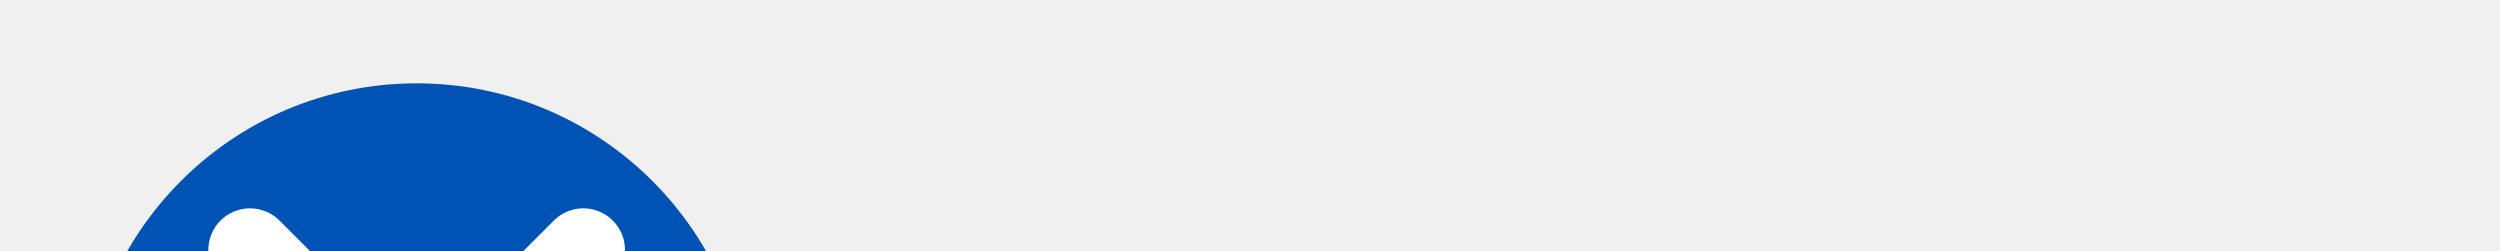
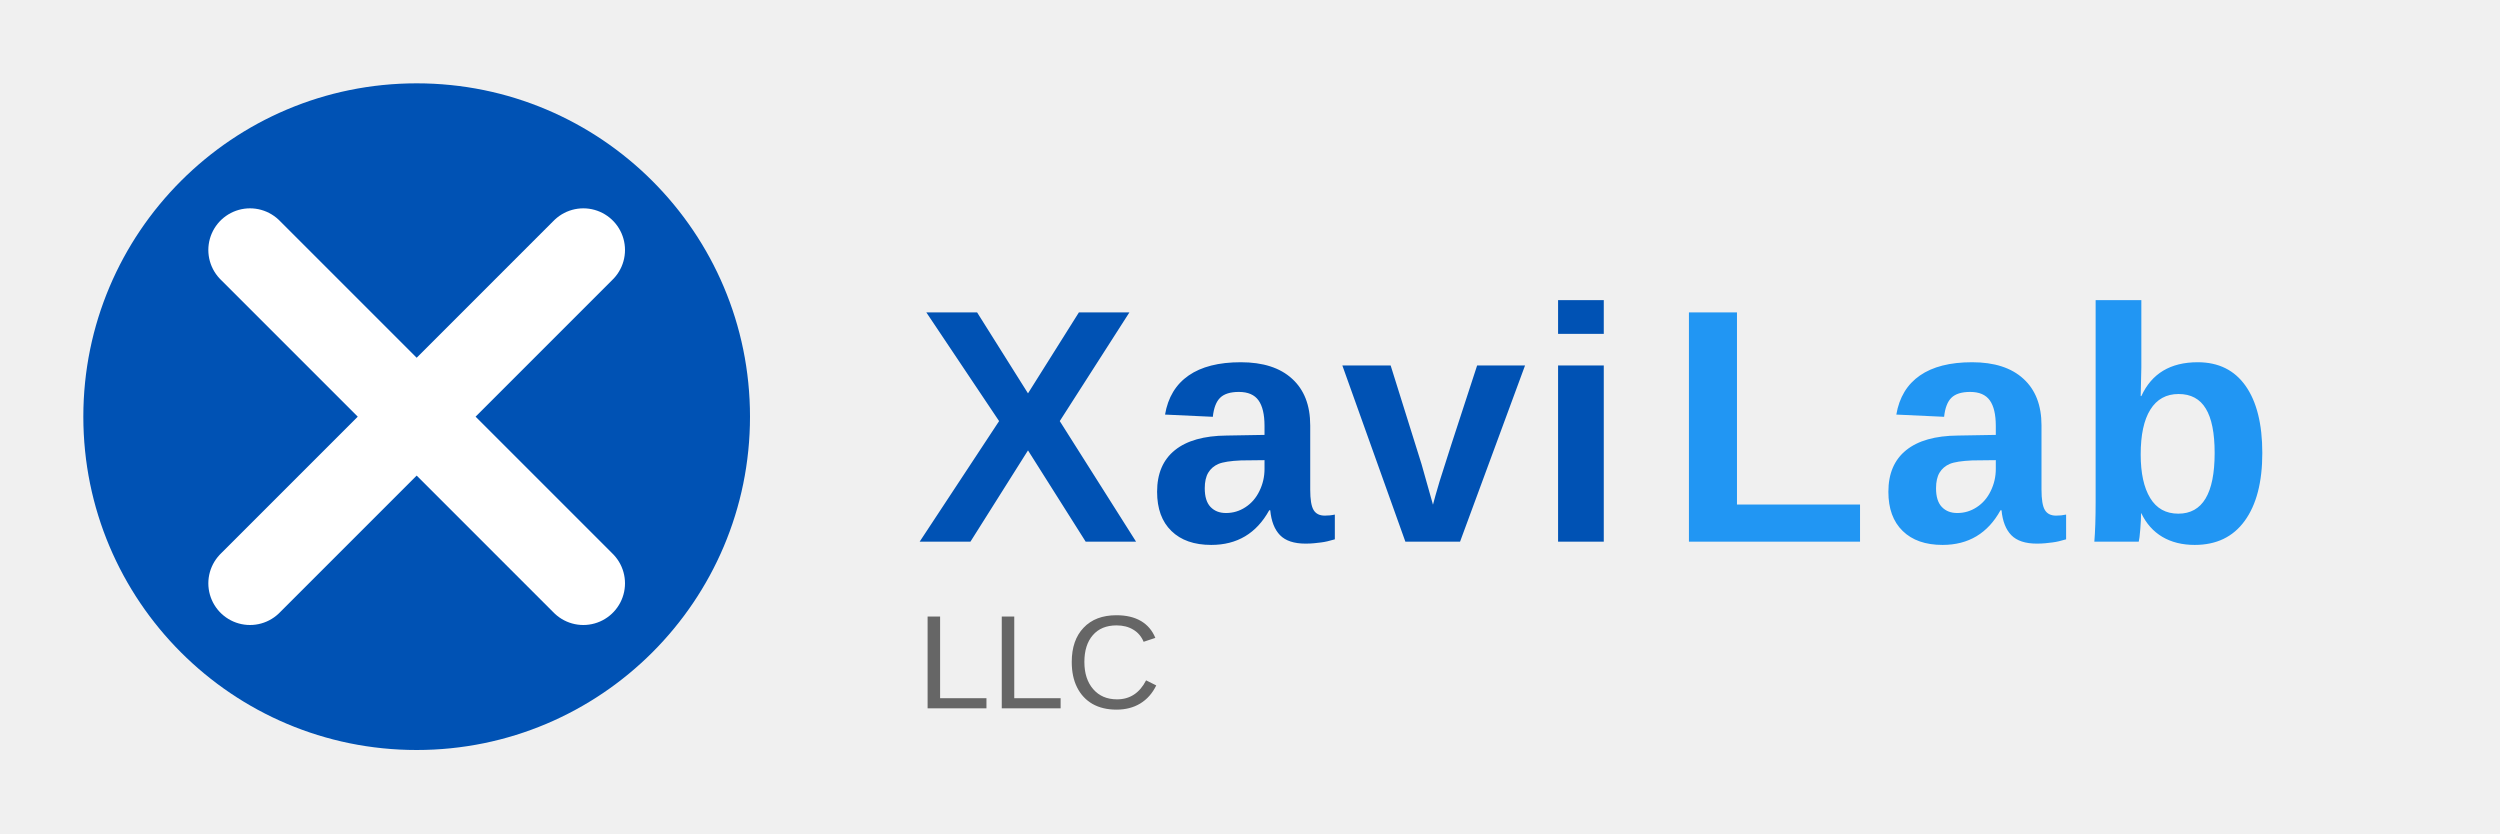
- <svg xmlns="http://www.w3.org/2000/svg" viewBox="0 0 300 30">
+ <svg xmlns="http://www.w3.org/2000/svg" viewBox="0 0 300 100">
  <circle cx="50" cy="50" r="40" fill="#0052B4" />
  <path d="M30 30 L70 70 M70 30 L30 70" stroke="white" stroke-width="10" stroke-linecap="round" />
  <text x="110" y="65" font-family="Arial, sans-serif" font-size="40" font-weight="bold" fill="#0052B4" style="font-family: 'Segoe UI', Arial, sans-serif; letter-spacing: 1px;">
    Xavi
  </text>
  <text x="200" y="65" font-family="Arial, sans-serif" font-size="40" font-weight="bold" fill="#2196F3" style="font-family: 'Segoe UI', Arial, sans-serif; letter-spacing: 1px;">
    Lab
  </text>
  <text x="110" y="85" font-family="Arial, sans-serif" font-size="16" fill="#666666" style="font-family: 'Segoe UI', Arial, sans-serif;">
    LLC
  </text>
</svg>
